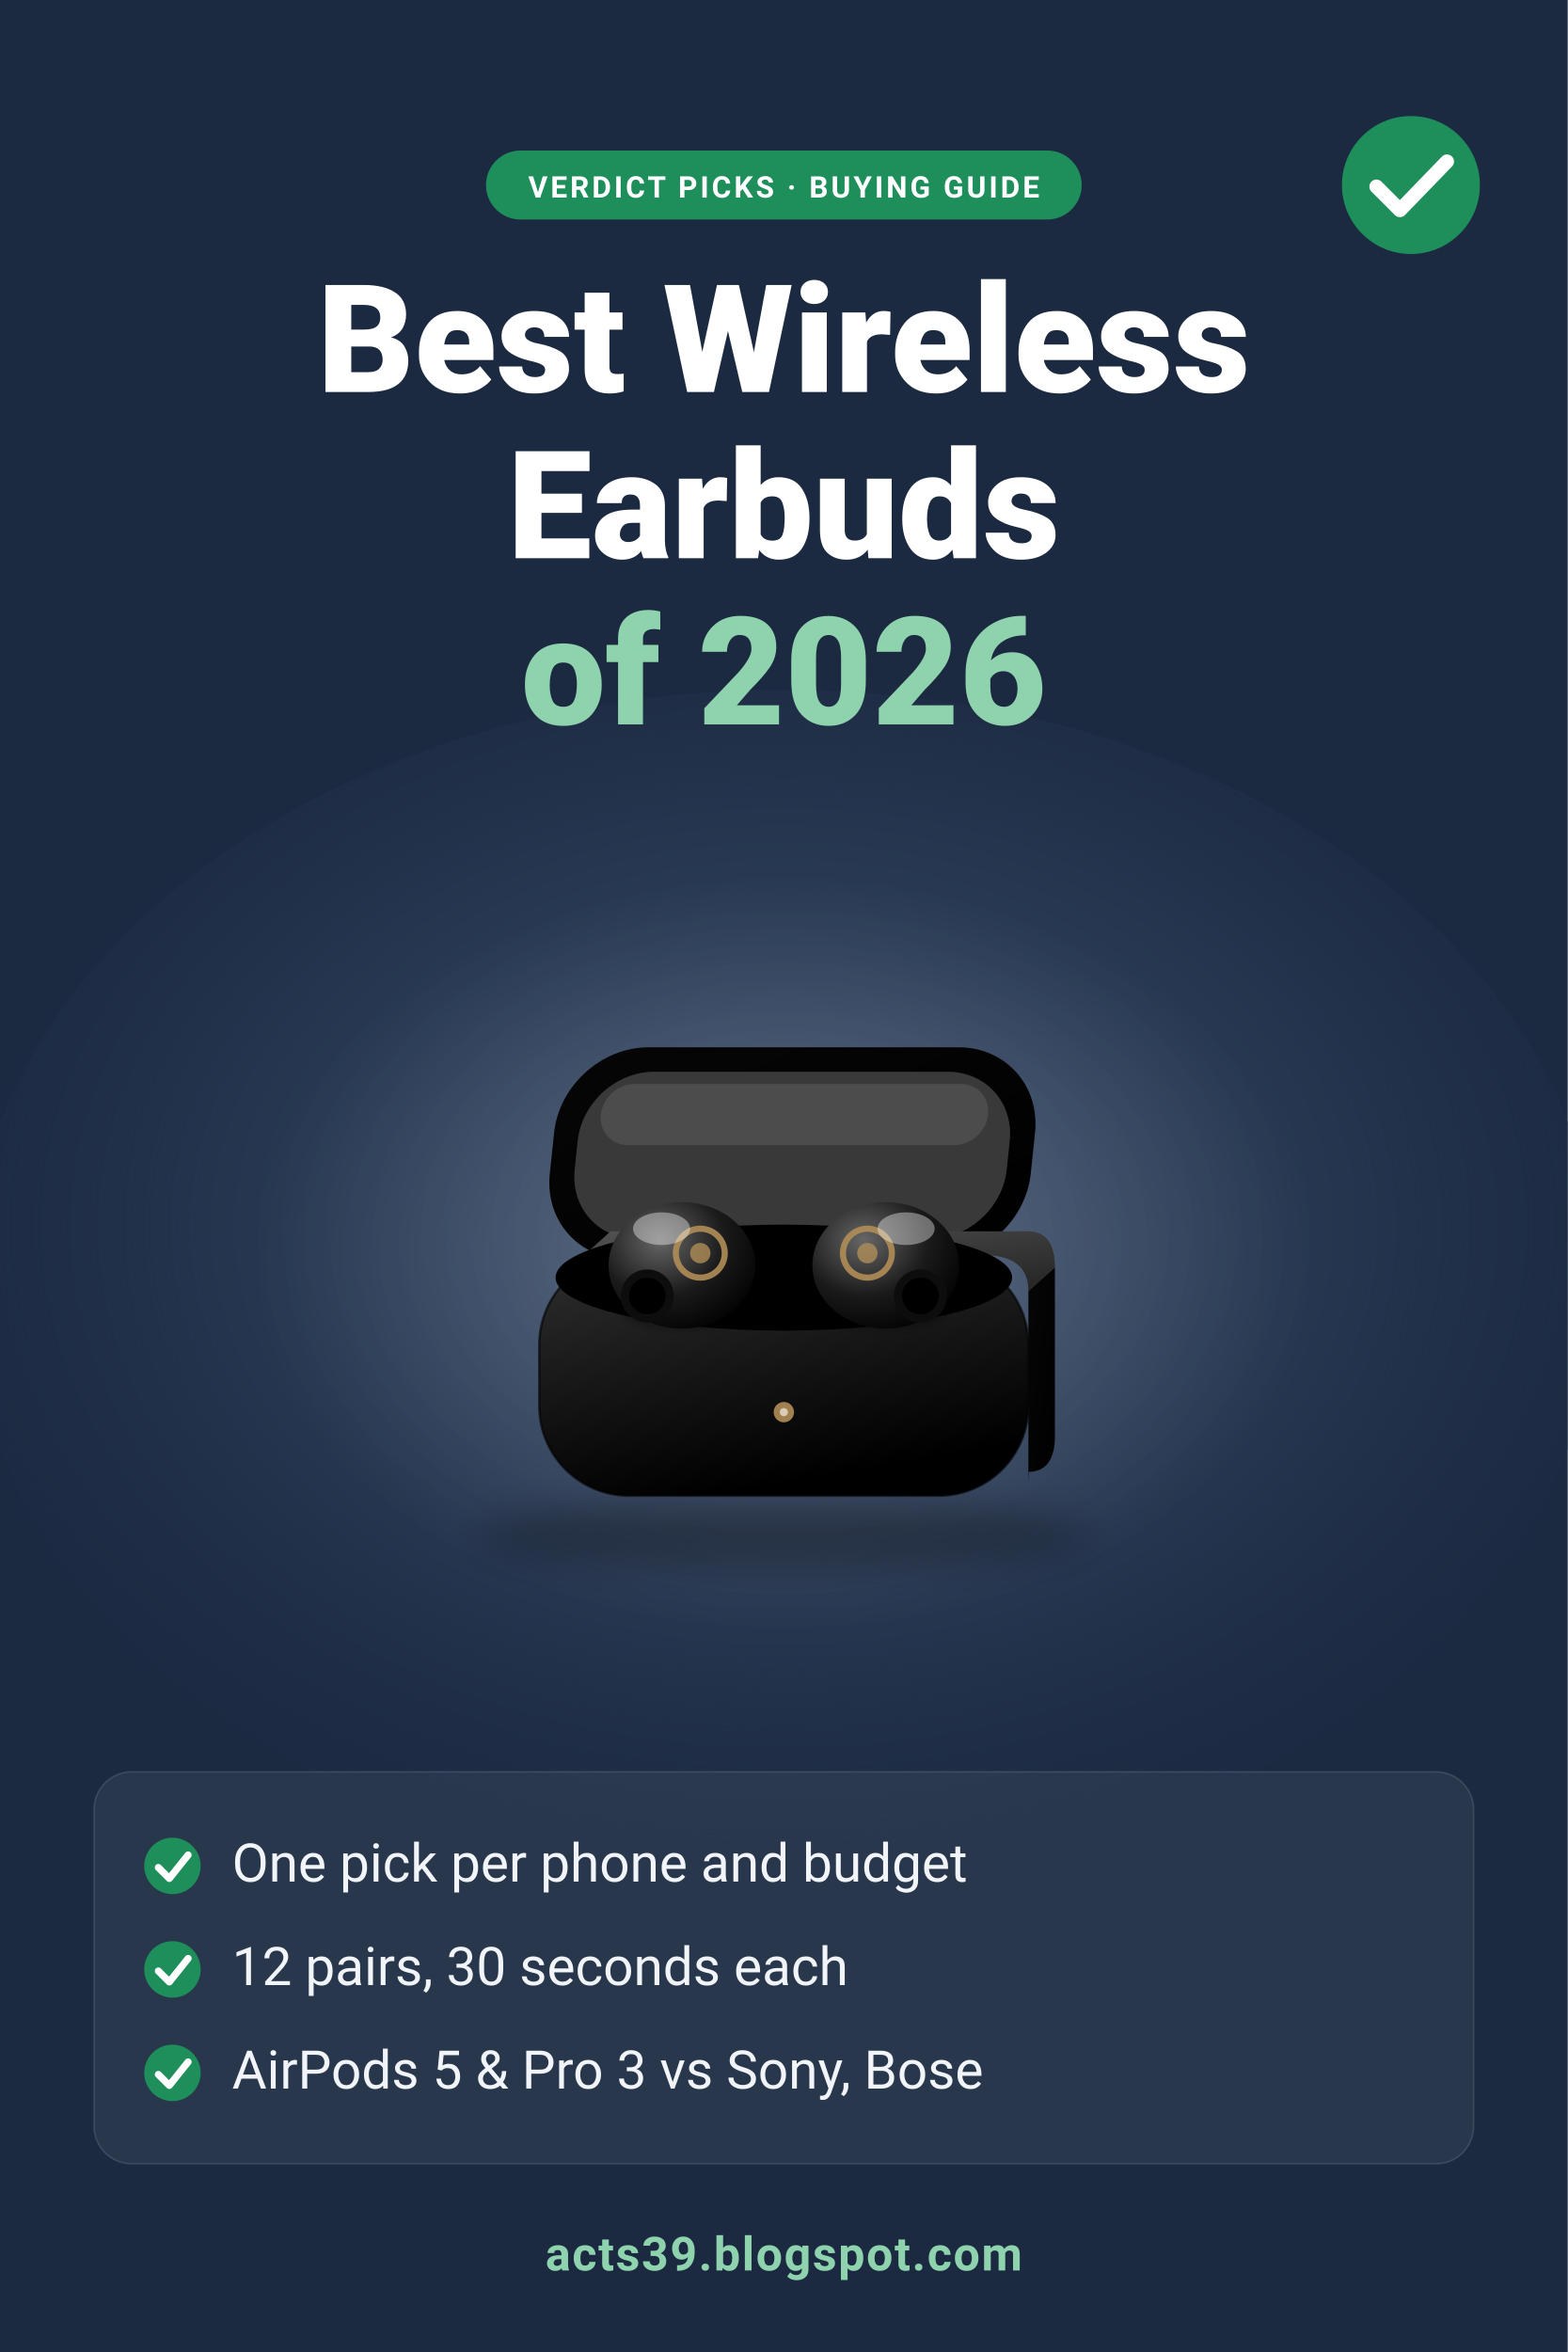
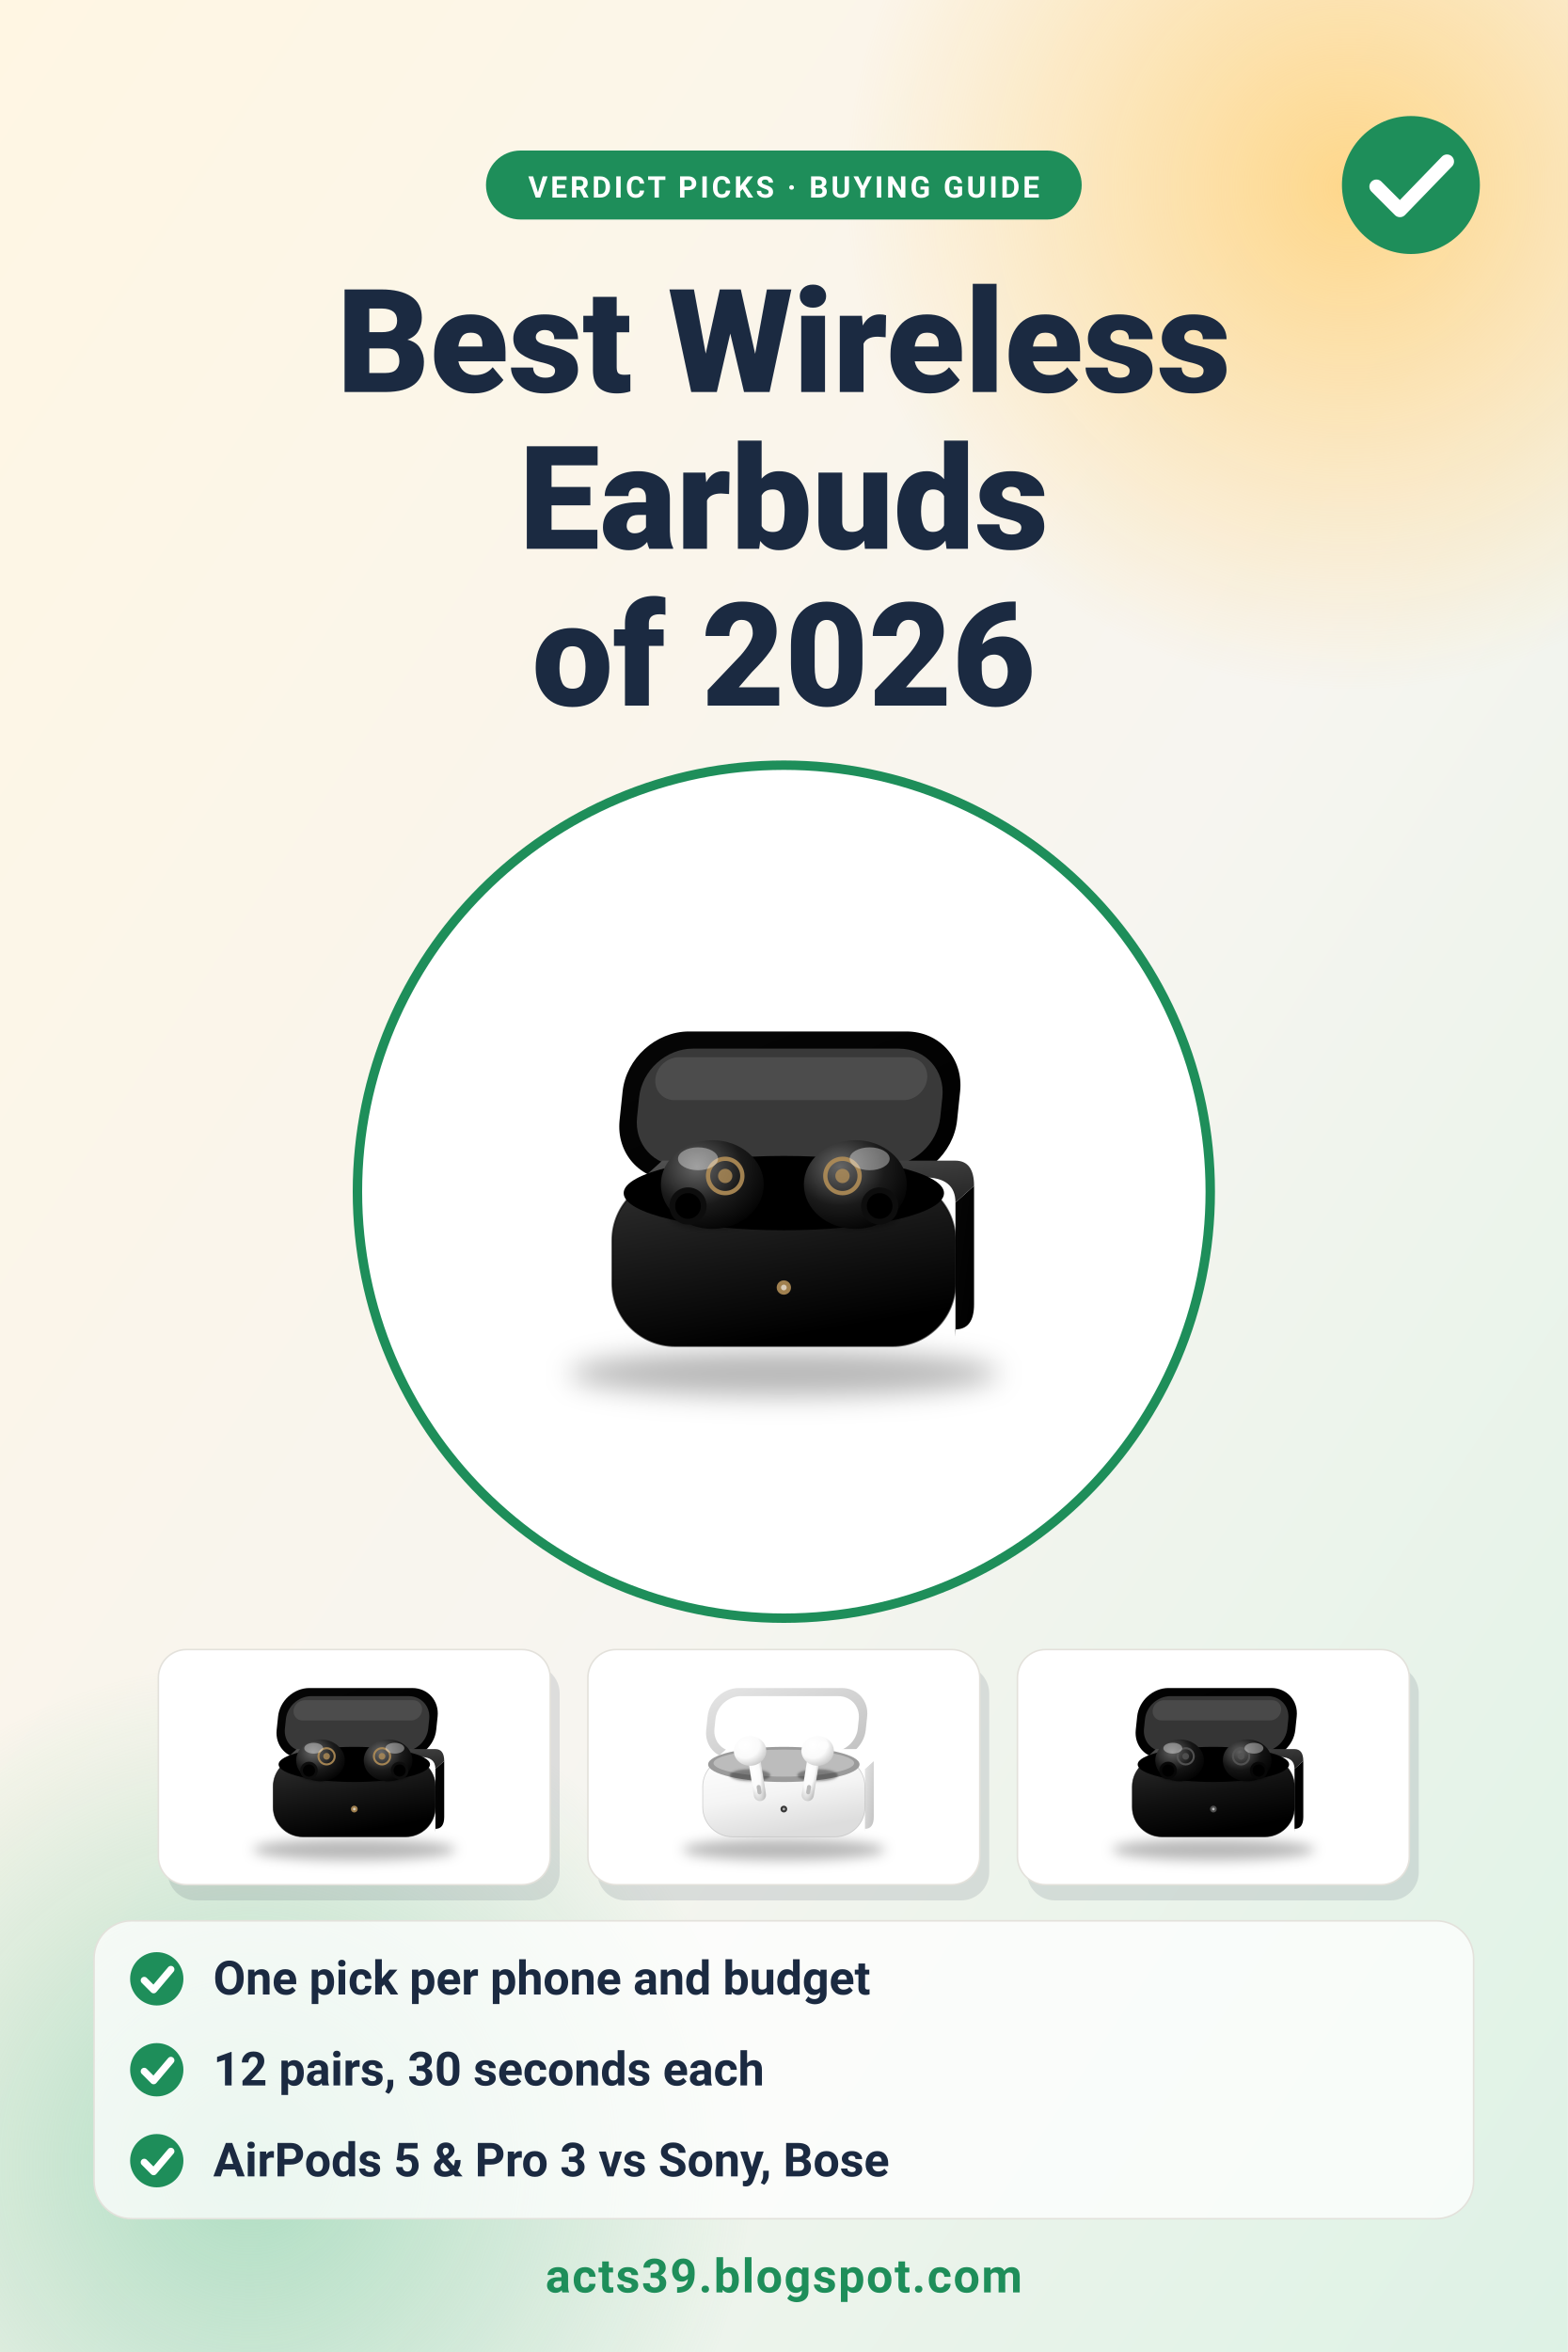
<svg xmlns="http://www.w3.org/2000/svg" viewBox="0 0 1000 1500" role="img" aria-label="Best Wireless Earbuds of 2026 — Verdict Picks buying guide, with a render of the Sony WF-1000XM6">
  <defs>
-     <radialGradient id="pin-spot" cx="50%" cy="45%" r="60%">
-       <stop offset="0" stop-color="#3A4D6B" />
-       <stop offset="0.6" stop-color="#24344D" />
-       <stop offset="1" stop-color="#1B2A41" stop-opacity="0" />
+     <linearGradient id="bp-bg" x1="0" y1="0" x2="1" y2="1">
+       <stop offset="0" stop-color="#FFF6E3" />
+       <stop offset="0.55" stop-color="#F7F5F0" />
+       <stop offset="1" stop-color="#DDF2E5" />
+     </linearGradient>
+     <radialGradient id="bp-sun" cx="50%" cy="50%" r="50%">
+       <stop offset="0" stop-color="#FFD27A" stop-opacity="0.85" />
+       <stop offset="1" stop-color="#FFD27A" stop-opacity="0" />
    </radialGradient>
-     <radialGradient id="pin-halo" cx="50%" cy="50%" r="50%">
-       <stop offset="0" stop-color="#ffffff" stop-opacity="0.22" />
-       <stop offset="1" stop-color="#ffffff" stop-opacity="0" />
+     <radialGradient id="bp-leaf" cx="50%" cy="50%" r="50%">
+       <stop offset="0" stop-color="#8FD3AE" stop-opacity="0.7" />
+       <stop offset="1" stop-color="#8FD3AE" stop-opacity="0" />
    </radialGradient>
  </defs>
-   <rect width="1000" height="1500" fill="#1B2A41" />
-   <ellipse cx="500" cy="820" rx="520" ry="380" fill="url(#pin-spot)" />
-   <ellipse cx="500" cy="800" rx="340" ry="240" fill="url(#pin-halo)" />
+   <rect width="1000" height="1500" fill="url(#bp-bg)" />
+   <circle cx="860" cy="120" r="320" fill="url(#bp-sun)" />
+   <circle cx="160" cy="1380" r="320" fill="url(#bp-leaf)" />
  <g font-family="-apple-system,Segoe UI,Roboto,Helvetica,Arial,sans-serif">
    <rect x="310" y="96" width="380" height="44" rx="22" fill="#1E8E5A" />
    <text x="500" y="126" text-anchor="middle" font-size="19" font-weight="700" fill="#fff" letter-spacing="1.8">VERDICT PICKS · BUYING GUIDE</text>
-     <text x="500" y="250" text-anchor="middle" font-size="96" font-weight="800" fill="#fff">Best Wireless</text>
-     <text x="500" y="356" text-anchor="middle" font-size="96" font-weight="800" fill="#fff">Earbuds</text>
-     <text x="500" y="462" text-anchor="middle" font-size="96" font-weight="800" fill="#8FD3AE">of 2026</text>
-     <g transform="translate(110 560) scale(1.3)">
-       <defs>
-         <radialGradient id="pin-bg" cx="50%" cy="38%" r="72%">
-           <stop offset="0" stop-color="#ffffff" />
-           <stop offset="0.7" stop-color="#f3f3f1" />
-           <stop offset="1" stop-color="#e4e4e1" />
-         </radialGradient>
-         <filter id="pin-blur" x="-30%" y="-80%" width="160%" height="300%">
-           <feGaussianBlur stdDeviation="9" />
-         </filter>
-         <filter id="pin-soft" x="-20%" y="-20%" width="140%" height="140%">
-           <feGaussianBlur stdDeviation="2.2" />
-         </filter>
-         <filter id="pin-glow" x="-50%" y="-50%" width="200%" height="200%">
-           <feGaussianBlur stdDeviation="5" />
-         </filter>
-         <linearGradient id="pin-front" x1="0" y1="0" x2="0.35" y2="1">
-           <stop offset="0" stop-color="#2f2f2f" />
-           <stop offset="0.55" stop-color="#151515" />
-           <stop offset="1" stop-color="#000000" />
-         </linearGradient>
-         <linearGradient id="pin-side" x1="0" y1="0" x2="1" y2="1">
-           <stop offset="0" stop-color="#060606" />
-           <stop offset="1" stop-color="#000000" />
-         </linearGradient>
-         <linearGradient id="pin-top" x1="0" y1="0" x2="1" y2="1">
-           <stop offset="0" stop-color="#525252" />
-           <stop offset="1" stop-color="#242424" />
-         </linearGradient>
-         <radialGradient id="pin-dome" cx="38%" cy="32%" r="75%">
-           <stop offset="0" stop-color="#4d4d4d" />
-           <stop offset="0.6" stop-color="#151515" />
-           <stop offset="1" stop-color="#000000" />
-         </radialGradient>
-         <linearGradient id="pin-gloss" x1="0" y1="0" x2="1" y2="1">
-           <stop offset="0" stop-color="#ffffff" stop-opacity="0.55" />
-           <stop offset="0.5" stop-color="#ffffff" stop-opacity="0.05" />
-           <stop offset="1" stop-color="#ffffff" stop-opacity="0" />
-         </linearGradient>
-         <linearGradient id="pin-screen" x1="0" y1="0" x2="1" y2="1">
-           <stop offset="0" stop-color="#1d2a3a" />
-           <stop offset="1" stop-color="#060a10" />
-         </linearGradient>
-         <linearGradient id="pin-metal" x1="0" y1="0" x2="1" y2="0">
-           <stop offset="0" stop-color="#d9d9d6" />
-           <stop offset="0.35" stop-color="#f4f4f2" />
-           <stop offset="0.65" stop-color="#bdbdb9" />
-           <stop offset="1" stop-color="#e6e6e3" />
-         </linearGradient>
-         <linearGradient id="pin-accent" x1="0" y1="0" x2="0" y2="1">
-           <stop offset="0" stop-color="#c8b08b" />
-           <stop offset="1" stop-color="#896d41" />
-         </linearGradient>
-         <linearGradient id="pin-lens" x1="0" y1="0" x2="1" y2="1">
-           <stop offset="0" stop-color="#5a6470" />
-           <stop offset="0.45" stop-color="#1c2129" />
-           <stop offset="0.55" stop-color="#2b323c" />
-           <stop offset="1" stop-color="#0c0f14" />
-         </linearGradient>
-       </defs>
-       <ellipse cx="300" cy="322" rx="150" ry="16" fill="#000" opacity="0.28" filter="url(#pin-blur)" />
-       <g transform="translate(300 175) skewX(-6)">
-         <rect x="-118" y="-92" width="236" height="104" rx="42" fill="url(#pin-side)" />
-         <rect x="-106" y="-80" width="212" height="82" rx="34" fill="#393939" />
-         <rect x="-96" y="-74" width="190" height="30" rx="15" fill="#fff" opacity="0.10" />
-       </g>
-       <path d="M 420 202.6 L 433.0 190.9 L 433.0 273.7 Q 433.0 291.3 419.8 291.3 L 420 296.4 Z" fill="url(#pin-side)" />
-       <path d="M 202.0 185 L 215.0 173.3 L 419.8 173.3 Q 433.0 173.3 433.0 190.9 L 420 202.6 Q 420 185 398.0 185 Z" fill="url(#pin-top)" />
-       <rect x="180" y="185" width="240" height="118" rx="44" fill="url(#pin-front)" />
-       <rect x="180" y="185" width="240" height="118" rx="44" fill="none" stroke="#000000" stroke-width="1.2" opacity="0.6" />
-       <path d="M 224 188 L 376 188" stroke="#fff" stroke-opacity="0.35" stroke-width="2" stroke-linecap="round" />
-       <ellipse cx="300" cy="196" rx="112" ry="26" fill="#000000" />
-       <ellipse cx="300" cy="194" rx="104" ry="20" fill="#000000" />
-       <circle cx="300" cy="262" r="5" fill="#B08D57" opacity="0.9" />
-       <circle cx="300" cy="262" r="2" fill="#fff" opacity="0.6" />
-       <radialGradient id="pin-b250" cx="35%" cy="30%" r="80%">
-         <stop offset="0" stop-color="#666666" />
-         <stop offset="0.55" stop-color="#1A1A1A" />
+     <text x="500" y="250" text-anchor="middle" font-size="92" font-weight="800" fill="#1B2A41">Best Wireless</text>
+     <text x="500" y="350" text-anchor="middle" font-size="92" font-weight="800" fill="#1B2A41">Earbuds</text>
+     <text x="500" y="450" text-anchor="middle" font-size="92" font-weight="800" fill="#1B2A41">of 2026</text>
+   </g>
+   <circle cx="500" cy="760" r="272" fill="#fff" />
+   <circle cx="500" cy="760" r="272" fill="none" stroke="#1E8E5A" stroke-width="6" />
+   <g transform="translate(226.3158 582.1053) scale(0.9122807)">
+     <defs>
+       <radialGradient id="bphero-bg" cx="50%" cy="38%" r="72%">
+         <stop offset="0" stop-color="#ffffff" />
+         <stop offset="0.7" stop-color="#f3f3f1" />
+         <stop offset="1" stop-color="#e4e4e1" />
+       </radialGradient>
+       <filter id="bphero-blur" x="-30%" y="-80%" width="160%" height="300%">
+         <feGaussianBlur stdDeviation="9" />
+       </filter>
+       <filter id="bphero-soft" x="-20%" y="-20%" width="140%" height="140%">
+         <feGaussianBlur stdDeviation="2.2" />
+       </filter>
+       <filter id="bphero-glow" x="-50%" y="-50%" width="200%" height="200%">
+         <feGaussianBlur stdDeviation="5" />
+       </filter>
+       <linearGradient id="bphero-front" x1="0" y1="0" x2="0.35" y2="1">
+         <stop offset="0" stop-color="#2f2f2f" />
+         <stop offset="0.55" stop-color="#151515" />
+         <stop offset="1" stop-color="#000000" />
+       </linearGradient>
+       <linearGradient id="bphero-side" x1="0" y1="0" x2="1" y2="1">
+         <stop offset="0" stop-color="#060606" />
+         <stop offset="1" stop-color="#000000" />
+       </linearGradient>
+       <linearGradient id="bphero-top" x1="0" y1="0" x2="1" y2="1">
+         <stop offset="0" stop-color="#525252" />
+         <stop offset="1" stop-color="#242424" />
+       </linearGradient>
+       <radialGradient id="bphero-dome" cx="38%" cy="32%" r="75%">
+         <stop offset="0" stop-color="#4d4d4d" />
+         <stop offset="0.6" stop-color="#151515" />
        <stop offset="1" stop-color="#000000" />
      </radialGradient>
-       <ellipse cx="250" cy="212" rx="30" ry="9" fill="#000" opacity="0.35" filter="url(#pin-soft)" />
-       <ellipse cx="250" cy="190" rx="36" ry="31" fill="url(#pin-b250)" />
-       <circle cx="233" cy="205" r="13" fill="#0d0d0d" />
-       <circle cx="233" cy="205" r="9" fill="#000000" />
-       <circle cx="259" cy="184" r="12" fill="none" stroke="#B08D57" stroke-width="3" opacity="0.9" />
-       <circle cx="259" cy="184" r="5" fill="#B08D57" opacity="0.8" />
-       <ellipse cx="240" cy="172" rx="14" ry="8" fill="#fff" opacity="0.38" />
-       <radialGradient id="pin-b350" cx="35%" cy="30%" r="80%">
-         <stop offset="0" stop-color="#666666" />
-         <stop offset="0.55" stop-color="#1A1A1A" />
-         <stop offset="1" stop-color="#000000" />
-       </radialGradient>
-       <ellipse cx="350" cy="212" rx="30" ry="9" fill="#000" opacity="0.35" filter="url(#pin-soft)" />
-       <ellipse cx="350" cy="190" rx="36" ry="31" fill="url(#pin-b350)" />
-       <circle cx="367" cy="205" r="13" fill="#0d0d0d" />
-       <circle cx="367" cy="205" r="9" fill="#000000" />
-       <circle cx="341" cy="184" r="12" fill="none" stroke="#B08D57" stroke-width="3" opacity="0.9" />
-       <circle cx="341" cy="184" r="5" fill="#B08D57" opacity="0.8" />
-       <ellipse cx="360" cy="172" rx="14" ry="8" fill="#fff" opacity="0.38" />
+       <linearGradient id="bphero-gloss" x1="0" y1="0" x2="1" y2="1">
+         <stop offset="0" stop-color="#ffffff" stop-opacity="0.55" />
+         <stop offset="0.5" stop-color="#ffffff" stop-opacity="0.05" />
+         <stop offset="1" stop-color="#ffffff" stop-opacity="0" />
+       </linearGradient>
+       <linearGradient id="bphero-screen" x1="0" y1="0" x2="1" y2="1">
+         <stop offset="0" stop-color="#1d2a3a" />
+         <stop offset="1" stop-color="#060a10" />
+       </linearGradient>
+       <linearGradient id="bphero-metal" x1="0" y1="0" x2="1" y2="0">
+         <stop offset="0" stop-color="#d9d9d6" />
+         <stop offset="0.35" stop-color="#f4f4f2" />
+         <stop offset="0.65" stop-color="#bdbdb9" />
+         <stop offset="1" stop-color="#e6e6e3" />
+       </linearGradient>
+       <linearGradient id="bphero-accent" x1="0" y1="0" x2="0" y2="1">
+         <stop offset="0" stop-color="#c8b08b" />
+         <stop offset="1" stop-color="#896d41" />
+       </linearGradient>
+       <linearGradient id="bphero-lens" x1="0" y1="0" x2="1" y2="1">
+         <stop offset="0" stop-color="#5a6470" />
+         <stop offset="0.45" stop-color="#1c2129" />
+         <stop offset="0.55" stop-color="#2b323c" />
+         <stop offset="1" stop-color="#0c0f14" />
+       </linearGradient>
+     </defs>
+     <ellipse cx="300" cy="322" rx="150" ry="16" fill="#000" opacity="0.28" filter="url(#bphero-blur)" />
+     <g transform="translate(300 175) skewX(-6)">
+       <rect x="-118" y="-92" width="236" height="104" rx="42" fill="url(#bphero-side)" />
+       <rect x="-106" y="-80" width="212" height="82" rx="34" fill="#393939" />
+       <rect x="-96" y="-74" width="190" height="30" rx="15" fill="#fff" opacity="0.10" />
    </g>
-     <rect x="60" y="1130" width="880" height="250" rx="24" fill="#ffffff" fill-opacity="0.06" stroke="#ffffff" stroke-opacity="0.12" />
-     <g transform="translate(0 1190)">
-       <circle cx="110" cy="0" r="18" fill="#1E8E5A" />
-       <path d="M 101 1 L 108 8 L 120 -7" fill="none" stroke="#fff" stroke-width="4.5" stroke-linecap="round" stroke-linejoin="round" />
-       <text x="148" y="10" font-size="34" fill="#F1F4F8">One pick per phone and budget</text>
+     <path d="M 420 202.6 L 433.0 190.9 L 433.0 273.7 Q 433.0 291.3 419.8 291.3 L 420 296.4 Z" fill="url(#bphero-side)" />
+     <path d="M 202.0 185 L 215.0 173.3 L 419.8 173.3 Q 433.0 173.3 433.0 190.9 L 420 202.6 Q 420 185 398.0 185 Z" fill="url(#bphero-top)" />
+     <rect x="180" y="185" width="240" height="118" rx="44" fill="url(#bphero-front)" />
+     <rect x="180" y="185" width="240" height="118" rx="44" fill="none" stroke="#000000" stroke-width="1.2" opacity="0.6" />
+     <path d="M 224 188 L 376 188" stroke="#fff" stroke-opacity="0.35" stroke-width="2" stroke-linecap="round" />
+     <ellipse cx="300" cy="196" rx="112" ry="26" fill="#000000" />
+     <ellipse cx="300" cy="194" rx="104" ry="20" fill="#000000" />
+     <circle cx="300" cy="262" r="5" fill="#B08D57" opacity="0.9" />
+     <circle cx="300" cy="262" r="2" fill="#fff" opacity="0.6" />
+     <radialGradient id="bphero-b250" cx="35%" cy="30%" r="80%">
+       <stop offset="0" stop-color="#666666" />
+       <stop offset="0.55" stop-color="#1A1A1A" />
+       <stop offset="1" stop-color="#000000" />
+     </radialGradient>
+     <ellipse cx="250" cy="212" rx="30" ry="9" fill="#000" opacity="0.35" filter="url(#bphero-soft)" />
+     <ellipse cx="250" cy="190" rx="36" ry="31" fill="url(#bphero-b250)" />
+     <circle cx="233" cy="205" r="13" fill="#0d0d0d" />
+     <circle cx="233" cy="205" r="9" fill="#000000" />
+     <circle cx="259" cy="184" r="12" fill="none" stroke="#B08D57" stroke-width="3" opacity="0.9" />
+     <circle cx="259" cy="184" r="5" fill="#B08D57" opacity="0.8" />
+     <ellipse cx="240" cy="172" rx="14" ry="8" fill="#fff" opacity="0.38" />
+     <radialGradient id="bphero-b350" cx="35%" cy="30%" r="80%">
+       <stop offset="0" stop-color="#666666" />
+       <stop offset="0.55" stop-color="#1A1A1A" />
+       <stop offset="1" stop-color="#000000" />
+     </radialGradient>
+     <ellipse cx="350" cy="212" rx="30" ry="9" fill="#000" opacity="0.35" filter="url(#bphero-soft)" />
+     <ellipse cx="350" cy="190" rx="36" ry="31" fill="url(#bphero-b350)" />
+     <circle cx="367" cy="205" r="13" fill="#0d0d0d" />
+     <circle cx="367" cy="205" r="9" fill="#000000" />
+     <circle cx="341" cy="184" r="12" fill="none" stroke="#B08D57" stroke-width="3" opacity="0.9" />
+     <circle cx="341" cy="184" r="5" fill="#B08D57" opacity="0.8" />
+     <ellipse cx="360" cy="172" rx="14" ry="8" fill="#fff" opacity="0.38" />
+   </g>
+   <g transform="translate(101.0 1052)">
+     <rect x="6" y="10" width="250" height="150" rx="18" fill="#1B2A41" opacity="0.12" />
+     <rect width="250" height="150" rx="18" fill="#fff" />
+     <rect width="250" height="150" rx="18" fill="none" stroke="#E3E1DB" />
+     <svg x="8" y="6" width="234" height="138" viewBox="60 40 480 320" preserveAspectRatio="xMidYMid meet">
+       <g transform="translate(0 0) scale(1.0)">
+         <defs>
+           <radialGradient id="pxm6-bg" cx="50%" cy="38%" r="72%">
+             <stop offset="0" stop-color="#ffffff" />
+             <stop offset="0.7" stop-color="#f3f3f1" />
+             <stop offset="1" stop-color="#e4e4e1" />
+           </radialGradient>
+           <filter id="pxm6-blur" x="-30%" y="-80%" width="160%" height="300%">
+             <feGaussianBlur stdDeviation="9" />
+           </filter>
+           <filter id="pxm6-soft" x="-20%" y="-20%" width="140%" height="140%">
+             <feGaussianBlur stdDeviation="2.2" />
+           </filter>
+           <filter id="pxm6-glow" x="-50%" y="-50%" width="200%" height="200%">
+             <feGaussianBlur stdDeviation="5" />
+           </filter>
+           <linearGradient id="pxm6-front" x1="0" y1="0" x2="0.35" y2="1">
+             <stop offset="0" stop-color="#2f2f2f" />
+             <stop offset="0.55" stop-color="#151515" />
+             <stop offset="1" stop-color="#000000" />
+           </linearGradient>
+           <linearGradient id="pxm6-side" x1="0" y1="0" x2="1" y2="1">
+             <stop offset="0" stop-color="#060606" />
+             <stop offset="1" stop-color="#000000" />
+           </linearGradient>
+           <linearGradient id="pxm6-top" x1="0" y1="0" x2="1" y2="1">
+             <stop offset="0" stop-color="#525252" />
+             <stop offset="1" stop-color="#242424" />
+           </linearGradient>
+           <radialGradient id="pxm6-dome" cx="38%" cy="32%" r="75%">
+             <stop offset="0" stop-color="#4d4d4d" />
+             <stop offset="0.6" stop-color="#151515" />
+             <stop offset="1" stop-color="#000000" />
+           </radialGradient>
+           <linearGradient id="pxm6-gloss" x1="0" y1="0" x2="1" y2="1">
+             <stop offset="0" stop-color="#ffffff" stop-opacity="0.55" />
+             <stop offset="0.5" stop-color="#ffffff" stop-opacity="0.05" />
+             <stop offset="1" stop-color="#ffffff" stop-opacity="0" />
+           </linearGradient>
+           <linearGradient id="pxm6-screen" x1="0" y1="0" x2="1" y2="1">
+             <stop offset="0" stop-color="#1d2a3a" />
+             <stop offset="1" stop-color="#060a10" />
+           </linearGradient>
+           <linearGradient id="pxm6-metal" x1="0" y1="0" x2="1" y2="0">
+             <stop offset="0" stop-color="#d9d9d6" />
+             <stop offset="0.35" stop-color="#f4f4f2" />
+             <stop offset="0.65" stop-color="#bdbdb9" />
+             <stop offset="1" stop-color="#e6e6e3" />
+           </linearGradient>
+           <linearGradient id="pxm6-accent" x1="0" y1="0" x2="0" y2="1">
+             <stop offset="0" stop-color="#c8b08b" />
+             <stop offset="1" stop-color="#896d41" />
+           </linearGradient>
+           <linearGradient id="pxm6-lens" x1="0" y1="0" x2="1" y2="1">
+             <stop offset="0" stop-color="#5a6470" />
+             <stop offset="0.45" stop-color="#1c2129" />
+             <stop offset="0.55" stop-color="#2b323c" />
+             <stop offset="1" stop-color="#0c0f14" />
+           </linearGradient>
+         </defs>
+         <ellipse cx="300" cy="322" rx="150" ry="16" fill="#000" opacity="0.28" filter="url(#pxm6-blur)" />
+         <g transform="translate(300 175) skewX(-6)">
+           <rect x="-118" y="-92" width="236" height="104" rx="42" fill="url(#pxm6-side)" />
+           <rect x="-106" y="-80" width="212" height="82" rx="34" fill="#393939" />
+           <rect x="-96" y="-74" width="190" height="30" rx="15" fill="#fff" opacity="0.10" />
+         </g>
+         <path d="M 420 202.6 L 433.0 190.9 L 433.0 273.7 Q 433.0 291.3 419.8 291.3 L 420 296.4 Z" fill="url(#pxm6-side)" />
+         <path d="M 202.0 185 L 215.0 173.3 L 419.8 173.3 Q 433.0 173.3 433.0 190.9 L 420 202.6 Q 420 185 398.0 185 Z" fill="url(#pxm6-top)" />
+         <rect x="180" y="185" width="240" height="118" rx="44" fill="url(#pxm6-front)" />
+         <rect x="180" y="185" width="240" height="118" rx="44" fill="none" stroke="#000000" stroke-width="1.2" opacity="0.6" />
+         <path d="M 224 188 L 376 188" stroke="#fff" stroke-opacity="0.35" stroke-width="2" stroke-linecap="round" />
+         <ellipse cx="300" cy="196" rx="112" ry="26" fill="#000000" />
+         <ellipse cx="300" cy="194" rx="104" ry="20" fill="#000000" />
+         <circle cx="300" cy="262" r="5" fill="#B08D57" opacity="0.9" />
+         <circle cx="300" cy="262" r="2" fill="#fff" opacity="0.6" />
+         <radialGradient id="pxm6-b250" cx="35%" cy="30%" r="80%">
+           <stop offset="0" stop-color="#666666" />
+           <stop offset="0.55" stop-color="#1A1A1A" />
+           <stop offset="1" stop-color="#000000" />
+         </radialGradient>
+         <ellipse cx="250" cy="212" rx="30" ry="9" fill="#000" opacity="0.35" filter="url(#pxm6-soft)" />
+         <ellipse cx="250" cy="190" rx="36" ry="31" fill="url(#pxm6-b250)" />
+         <circle cx="233" cy="205" r="13" fill="#0d0d0d" />
+         <circle cx="233" cy="205" r="9" fill="#000000" />
+         <circle cx="259" cy="184" r="12" fill="none" stroke="#B08D57" stroke-width="3" opacity="0.9" />
+         <circle cx="259" cy="184" r="5" fill="#B08D57" opacity="0.8" />
+         <ellipse cx="240" cy="172" rx="14" ry="8" fill="#fff" opacity="0.38" />
+         <radialGradient id="pxm6-b350" cx="35%" cy="30%" r="80%">
+           <stop offset="0" stop-color="#666666" />
+           <stop offset="0.55" stop-color="#1A1A1A" />
+           <stop offset="1" stop-color="#000000" />
+         </radialGradient>
+         <ellipse cx="350" cy="212" rx="30" ry="9" fill="#000" opacity="0.35" filter="url(#pxm6-soft)" />
+         <ellipse cx="350" cy="190" rx="36" ry="31" fill="url(#pxm6-b350)" />
+         <circle cx="367" cy="205" r="13" fill="#0d0d0d" />
+         <circle cx="367" cy="205" r="9" fill="#000000" />
+         <circle cx="341" cy="184" r="12" fill="none" stroke="#B08D57" stroke-width="3" opacity="0.9" />
+         <circle cx="341" cy="184" r="5" fill="#B08D57" opacity="0.8" />
+         <ellipse cx="360" cy="172" rx="14" ry="8" fill="#fff" opacity="0.38" />
+       </g>
+     </svg>
+   </g>
+   <g transform="translate(375.0 1052)">
+     <rect x="6" y="10" width="250" height="150" rx="18" fill="#1B2A41" opacity="0.12" />
+     <rect width="250" height="150" rx="18" fill="#fff" />
+     <rect width="250" height="150" rx="18" fill="none" stroke="#E3E1DB" />
+     <svg x="8" y="6" width="234" height="138" viewBox="60 40 480 320" preserveAspectRatio="xMidYMid meet">
+       <g transform="translate(0 0) scale(1.0)">
+         <defs>
+           <radialGradient id="ppro3-bg" cx="50%" cy="38%" r="72%">
+             <stop offset="0" stop-color="#ffffff" />
+             <stop offset="0.7" stop-color="#f3f3f1" />
+             <stop offset="1" stop-color="#e4e4e1" />
+           </radialGradient>
+           <filter id="ppro3-blur" x="-30%" y="-80%" width="160%" height="300%">
+             <feGaussianBlur stdDeviation="9" />
+           </filter>
+           <filter id="ppro3-soft" x="-20%" y="-20%" width="140%" height="140%">
+             <feGaussianBlur stdDeviation="2.2" />
+           </filter>
+           <filter id="ppro3-glow" x="-50%" y="-50%" width="200%" height="200%">
+             <feGaussianBlur stdDeviation="5" />
+           </filter>
+           <linearGradient id="ppro3-front" x1="0" y1="0" x2="0.35" y2="1">
+             <stop offset="0" stop-color="#ffffff" />
+             <stop offset="0.55" stop-color="#F4F4F4" />
+             <stop offset="1" stop-color="#dddddd" />
+           </linearGradient>
+           <linearGradient id="ppro3-side" x1="0" y1="0" x2="1" y2="1">
+             <stop offset="0" stop-color="#e5e5e5" />
+             <stop offset="1" stop-color="#c1c1c1" />
+           </linearGradient>
+           <linearGradient id="ppro3-top" x1="0" y1="0" x2="1" y2="1">
+             <stop offset="0" stop-color="#ffffff" />
+             <stop offset="1" stop-color="#ffffff" />
+           </linearGradient>
+           <radialGradient id="ppro3-dome" cx="38%" cy="32%" r="75%">
+             <stop offset="0" stop-color="#ffffff" />
+             <stop offset="0.6" stop-color="#F4F4F4" />
+             <stop offset="1" stop-color="#d0d0d0" />
+           </radialGradient>
+           <linearGradient id="ppro3-gloss" x1="0" y1="0" x2="1" y2="1">
+             <stop offset="0" stop-color="#ffffff" stop-opacity="0.55" />
+             <stop offset="0.5" stop-color="#ffffff" stop-opacity="0.05" />
+             <stop offset="1" stop-color="#ffffff" stop-opacity="0" />
+           </linearGradient>
+           <linearGradient id="ppro3-screen" x1="0" y1="0" x2="1" y2="1">
+             <stop offset="0" stop-color="#1d2a3a" />
+             <stop offset="1" stop-color="#060a10" />
+           </linearGradient>
+           <linearGradient id="ppro3-metal" x1="0" y1="0" x2="1" y2="0">
+             <stop offset="0" stop-color="#d9d9d6" />
+             <stop offset="0.35" stop-color="#f4f4f2" />
+             <stop offset="0.65" stop-color="#bdbdb9" />
+             <stop offset="1" stop-color="#e6e6e3" />
+           </linearGradient>
+           <linearGradient id="ppro3-accent" x1="0" y1="0" x2="0" y2="1">
+             <stop offset="0" stop-color="#484848" />
+             <stop offset="1" stop-color="#030303" />
+           </linearGradient>
+           <linearGradient id="ppro3-lens" x1="0" y1="0" x2="1" y2="1">
+             <stop offset="0" stop-color="#5a6470" />
+             <stop offset="0.45" stop-color="#1c2129" />
+             <stop offset="0.55" stop-color="#2b323c" />
+             <stop offset="1" stop-color="#0c0f14" />
+           </linearGradient>
+         </defs>
+         <ellipse cx="300" cy="322" rx="150" ry="16" fill="#000" opacity="0.28" filter="url(#ppro3-blur)" />
+         <g transform="translate(300 175) skewX(-6)">
+           <rect x="-118" y="-92" width="236" height="104" rx="42" fill="url(#ppro3-side)" />
+           <rect x="-106" y="-80" width="212" height="82" rx="34" fill="#ffffff" />
+           <rect x="-96" y="-74" width="190" height="30" rx="15" fill="#fff" opacity="0.10" />
+         </g>
+         <path d="M 420 202.6 L 433.0 190.9 L 433.0 273.7 Q 433.0 291.3 419.8 291.3 L 420 296.4 Z" fill="url(#ppro3-side)" />
+         <path d="M 202.0 185 L 215.0 173.3 L 419.8 173.3 Q 433.0 173.3 433.0 190.9 L 420 202.6 Q 420 185 398.0 185 Z" fill="url(#ppro3-top)" />
+         <rect x="180" y="185" width="240" height="118" rx="44" fill="url(#ppro3-front)" />
+         <rect x="180" y="185" width="240" height="118" rx="44" fill="none" stroke="#b4b4b4" stroke-width="1.2" opacity="0.6" />
+         <path d="M 224 188 L 376 188" stroke="#fff" stroke-opacity="0.35" stroke-width="2" stroke-linecap="round" />
+         <ellipse cx="300" cy="196" rx="112" ry="26" fill="#9b9b9b" />
+         <ellipse cx="300" cy="194" rx="104" ry="20" fill="#bcbcbc" />
+         <circle cx="300" cy="262" r="5" fill="#222" opacity="0.9" />
+         <circle cx="300" cy="262" r="2" fill="#fff" opacity="0.6" />
+         <radialGradient id="ppro3-b250" cx="35%" cy="30%" r="80%">
+           <stop offset="0" stop-color="#ffffff" />
+           <stop offset="0.55" stop-color="#FAFAFA" />
+           <stop offset="1" stop-color="#c2c2c2" />
+         </radialGradient>
+         <ellipse cx="250" cy="212" rx="30" ry="9" fill="#000" opacity="0.35" filter="url(#ppro3-soft)" />
+         <rect x="249" y="186" width="18" height="66" rx="9" fill="url(#ppro3-b250)" transform="rotate(-9 250 200)" />
+         <ellipse cx="250" cy="176" rx="24" ry="22" fill="url(#ppro3-b250)" />
+         <ellipse cx="241" cy="168" rx="8" ry="6" fill="#fff" opacity="0.45" />
+         <rect x="255" y="228" width="6" height="14" rx="3" fill="#bababa" transform="rotate(-9 250 200)" />
+         <radialGradient id="ppro3-b350" cx="35%" cy="30%" r="80%">
+           <stop offset="0" stop-color="#ffffff" />
+           <stop offset="0.55" stop-color="#FAFAFA" />
+           <stop offset="1" stop-color="#c2c2c2" />
+         </radialGradient>
+         <ellipse cx="350" cy="212" rx="30" ry="9" fill="#000" opacity="0.35" filter="url(#ppro3-soft)" />
+         <rect x="333" y="186" width="18" height="66" rx="9" fill="url(#ppro3-b350)" transform="rotate(9 350 200)" />
+         <ellipse cx="350" cy="176" rx="24" ry="22" fill="url(#ppro3-b350)" />
+         <ellipse cx="359" cy="168" rx="8" ry="6" fill="#fff" opacity="0.45" />
+         <rect x="339" y="228" width="6" height="14" rx="3" fill="#bababa" transform="rotate(9 350 200)" />
+       </g>
+     </svg>
+   </g>
+   <g transform="translate(649.0 1052)">
+     <rect x="6" y="10" width="250" height="150" rx="18" fill="#1B2A41" opacity="0.12" />
+     <rect width="250" height="150" rx="18" fill="#fff" />
+     <rect width="250" height="150" rx="18" fill="none" stroke="#E3E1DB" />
+     <svg x="8" y="6" width="234" height="138" viewBox="60 40 480 320" preserveAspectRatio="xMidYMid meet">
+       <g transform="translate(0 0) scale(1.0)">
+         <defs>
+           <radialGradient id="pbose-bg" cx="50%" cy="38%" r="72%">
+             <stop offset="0" stop-color="#ffffff" />
+             <stop offset="0.7" stop-color="#f3f3f1" />
+             <stop offset="1" stop-color="#e4e4e1" />
+           </radialGradient>
+           <filter id="pbose-blur" x="-30%" y="-80%" width="160%" height="300%">
+             <feGaussianBlur stdDeviation="9" />
+           </filter>
+           <filter id="pbose-soft" x="-20%" y="-20%" width="140%" height="140%">
+             <feGaussianBlur stdDeviation="2.2" />
+           </filter>
+           <filter id="pbose-glow" x="-50%" y="-50%" width="200%" height="200%">
+             <feGaussianBlur stdDeviation="5" />
+           </filter>
+           <linearGradient id="pbose-front" x1="0" y1="0" x2="0.35" y2="1">
+             <stop offset="0" stop-color="#2b2b2b" />
+             <stop offset="0.55" stop-color="#111" />
+             <stop offset="1" stop-color="#000000" />
+           </linearGradient>
+           <linearGradient id="pbose-side" x1="0" y1="0" x2="1" y2="1">
+             <stop offset="0" stop-color="#020202" />
+             <stop offset="1" stop-color="#000000" />
+           </linearGradient>
+           <linearGradient id="pbose-top" x1="0" y1="0" x2="1" y2="1">
+             <stop offset="0" stop-color="#4e4e4e" />
+             <stop offset="1" stop-color="#202020" />
+           </linearGradient>
+           <radialGradient id="pbose-dome" cx="38%" cy="32%" r="75%">
+             <stop offset="0" stop-color="#494949" />
+             <stop offset="0.6" stop-color="#111" />
+             <stop offset="1" stop-color="#000000" />
+           </radialGradient>
+           <linearGradient id="pbose-gloss" x1="0" y1="0" x2="1" y2="1">
+             <stop offset="0" stop-color="#ffffff" stop-opacity="0.55" />
+             <stop offset="0.5" stop-color="#ffffff" stop-opacity="0.05" />
+             <stop offset="1" stop-color="#ffffff" stop-opacity="0" />
+           </linearGradient>
+           <linearGradient id="pbose-screen" x1="0" y1="0" x2="1" y2="1">
+             <stop offset="0" stop-color="#1d2a3a" />
+             <stop offset="1" stop-color="#060a10" />
+           </linearGradient>
+           <linearGradient id="pbose-metal" x1="0" y1="0" x2="1" y2="0">
+             <stop offset="0" stop-color="#d9d9d6" />
+             <stop offset="0.35" stop-color="#f4f4f2" />
+             <stop offset="0.65" stop-color="#bdbdb9" />
+             <stop offset="1" stop-color="#e6e6e3" />
+           </linearGradient>
+           <linearGradient id="pbose-accent" x1="0" y1="0" x2="0" y2="1">
+             <stop offset="0" stop-color="#7b7b7b" />
+             <stop offset="1" stop-color="#363636" />
+           </linearGradient>
+           <linearGradient id="pbose-lens" x1="0" y1="0" x2="1" y2="1">
+             <stop offset="0" stop-color="#5a6470" />
+             <stop offset="0.45" stop-color="#1c2129" />
+             <stop offset="0.55" stop-color="#2b323c" />
+             <stop offset="1" stop-color="#0c0f14" />
+           </linearGradient>
+         </defs>
+         <ellipse cx="300" cy="322" rx="150" ry="16" fill="#000" opacity="0.28" filter="url(#pbose-blur)" />
+         <g transform="translate(300 175) skewX(-6)">
+           <rect x="-118" y="-92" width="236" height="104" rx="42" fill="url(#pbose-side)" />
+           <rect x="-106" y="-80" width="212" height="82" rx="34" fill="#353535" />
+           <rect x="-96" y="-74" width="190" height="30" rx="15" fill="#fff" opacity="0.10" />
+         </g>
+         <path d="M 420 202.6 L 433.0 190.9 L 433.0 273.7 Q 433.0 291.3 419.8 291.3 L 420 296.4 Z" fill="url(#pbose-side)" />
+         <path d="M 202.0 185 L 215.0 173.3 L 419.8 173.3 Q 433.0 173.3 433.0 190.9 L 420 202.6 Q 420 185 398.0 185 Z" fill="url(#pbose-top)" />
+         <rect x="180" y="185" width="240" height="118" rx="44" fill="url(#pbose-front)" />
+         <rect x="180" y="185" width="240" height="118" rx="44" fill="none" stroke="#000000" stroke-width="1.2" opacity="0.6" />
+         <path d="M 224 188 L 376 188" stroke="#fff" stroke-opacity="0.35" stroke-width="2" stroke-linecap="round" />
+         <ellipse cx="300" cy="196" rx="112" ry="26" fill="#000000" />
+         <ellipse cx="300" cy="194" rx="104" ry="20" fill="#000000" />
+         <circle cx="300" cy="262" r="5" fill="#555" opacity="0.9" />
+         <circle cx="300" cy="262" r="2" fill="#fff" opacity="0.6" />
+         <radialGradient id="pbose-b250" cx="35%" cy="30%" r="80%">
+           <stop offset="0" stop-color="#606060" />
+           <stop offset="0.55" stop-color="#141414" />
+           <stop offset="1" stop-color="#000000" />
+         </radialGradient>
+         <ellipse cx="250" cy="212" rx="30" ry="9" fill="#000" opacity="0.35" filter="url(#pbose-soft)" />
+         <ellipse cx="250" cy="190" rx="36" ry="31" fill="url(#pbose-b250)" />
+         <circle cx="233" cy="205" r="13" fill="#070707" />
+         <circle cx="233" cy="205" r="9" fill="#000000" />
+         <circle cx="259" cy="184" r="12" fill="none" stroke="#555" stroke-width="3" opacity="0.9" />
+         <circle cx="259" cy="184" r="5" fill="#555" opacity="0.8" />
+         <ellipse cx="240" cy="172" rx="14" ry="8" fill="#fff" opacity="0.38" />
+         <radialGradient id="pbose-b350" cx="35%" cy="30%" r="80%">
+           <stop offset="0" stop-color="#606060" />
+           <stop offset="0.55" stop-color="#141414" />
+           <stop offset="1" stop-color="#000000" />
+         </radialGradient>
+         <ellipse cx="350" cy="212" rx="30" ry="9" fill="#000" opacity="0.35" filter="url(#pbose-soft)" />
+         <ellipse cx="350" cy="190" rx="36" ry="31" fill="url(#pbose-b350)" />
+         <circle cx="367" cy="205" r="13" fill="#070707" />
+         <circle cx="367" cy="205" r="9" fill="#000000" />
+         <circle cx="341" cy="184" r="12" fill="none" stroke="#555" stroke-width="3" opacity="0.9" />
+         <circle cx="341" cy="184" r="5" fill="#555" opacity="0.8" />
+         <ellipse cx="360" cy="172" rx="14" ry="8" fill="#fff" opacity="0.38" />
+       </g>
+     </svg>
+   </g>
+   <g font-family="-apple-system,Segoe UI,Roboto,Helvetica,Arial,sans-serif">
+     <rect x="60" y="1225" width="880" height="190" rx="24" fill="#fff" fill-opacity="0.75" stroke="#E3E1DB" />
+     <g transform="translate(0 1262)">
+       <circle cx="100" cy="0" r="17" fill="#1E8E5A" />
+       <path d="M 92 1 L 98 7 L 109 -6" fill="none" stroke="#fff" stroke-width="4.5" stroke-linecap="round" stroke-linejoin="round" />
+       <text x="136" y="10" font-size="30" font-weight="600" fill="#1B2A41">One pick per phone and budget</text>
    </g>
-     <g transform="translate(0 1256)">
-       <circle cx="110" cy="0" r="18" fill="#1E8E5A" />
-       <path d="M 101 1 L 108 8 L 120 -7" fill="none" stroke="#fff" stroke-width="4.5" stroke-linecap="round" stroke-linejoin="round" />
-       <text x="148" y="10" font-size="34" fill="#F1F4F8">12 pairs, 30 seconds each</text>
+     <g transform="translate(0 1320)">
+       <circle cx="100" cy="0" r="17" fill="#1E8E5A" />
+       <path d="M 92 1 L 98 7 L 109 -6" fill="none" stroke="#fff" stroke-width="4.5" stroke-linecap="round" stroke-linejoin="round" />
+       <text x="136" y="10" font-size="30" font-weight="600" fill="#1B2A41">12 pairs, 30 seconds each</text>
    </g>
-     <g transform="translate(0 1322)">
-       <circle cx="110" cy="0" r="18" fill="#1E8E5A" />
-       <path d="M 101 1 L 108 8 L 120 -7" fill="none" stroke="#fff" stroke-width="4.5" stroke-linecap="round" stroke-linejoin="round" />
-       <text x="148" y="10" font-size="34" fill="#F1F4F8">AirPods 5 &amp; Pro 3 vs Sony, Bose</text>
+     <g transform="translate(0 1378)">
+       <circle cx="100" cy="0" r="17" fill="#1E8E5A" />
+       <path d="M 92 1 L 98 7 L 109 -6" fill="none" stroke="#fff" stroke-width="4.5" stroke-linecap="round" stroke-linejoin="round" />
+       <text x="136" y="10" font-size="30" font-weight="600" fill="#1B2A41">AirPods 5 &amp; Pro 3 vs Sony, Bose</text>
    </g>
-     <text x="500" y="1448" text-anchor="middle" font-size="30" font-weight="700" fill="#8FD3AE" letter-spacing="1">acts39.blogspot.com</text>
+     <text x="500" y="1462" text-anchor="middle" font-size="30" font-weight="700" fill="#1E8E5A" letter-spacing="1">acts39.blogspot.com</text>
  </g>
  <circle cx="900" cy="118" r="44" fill="#1E8E5A" />
  <path d="M 878 119 L 893 134 L 923 103" fill="none" stroke="#fff" stroke-width="9" stroke-linecap="round" stroke-linejoin="round" />
</svg>
